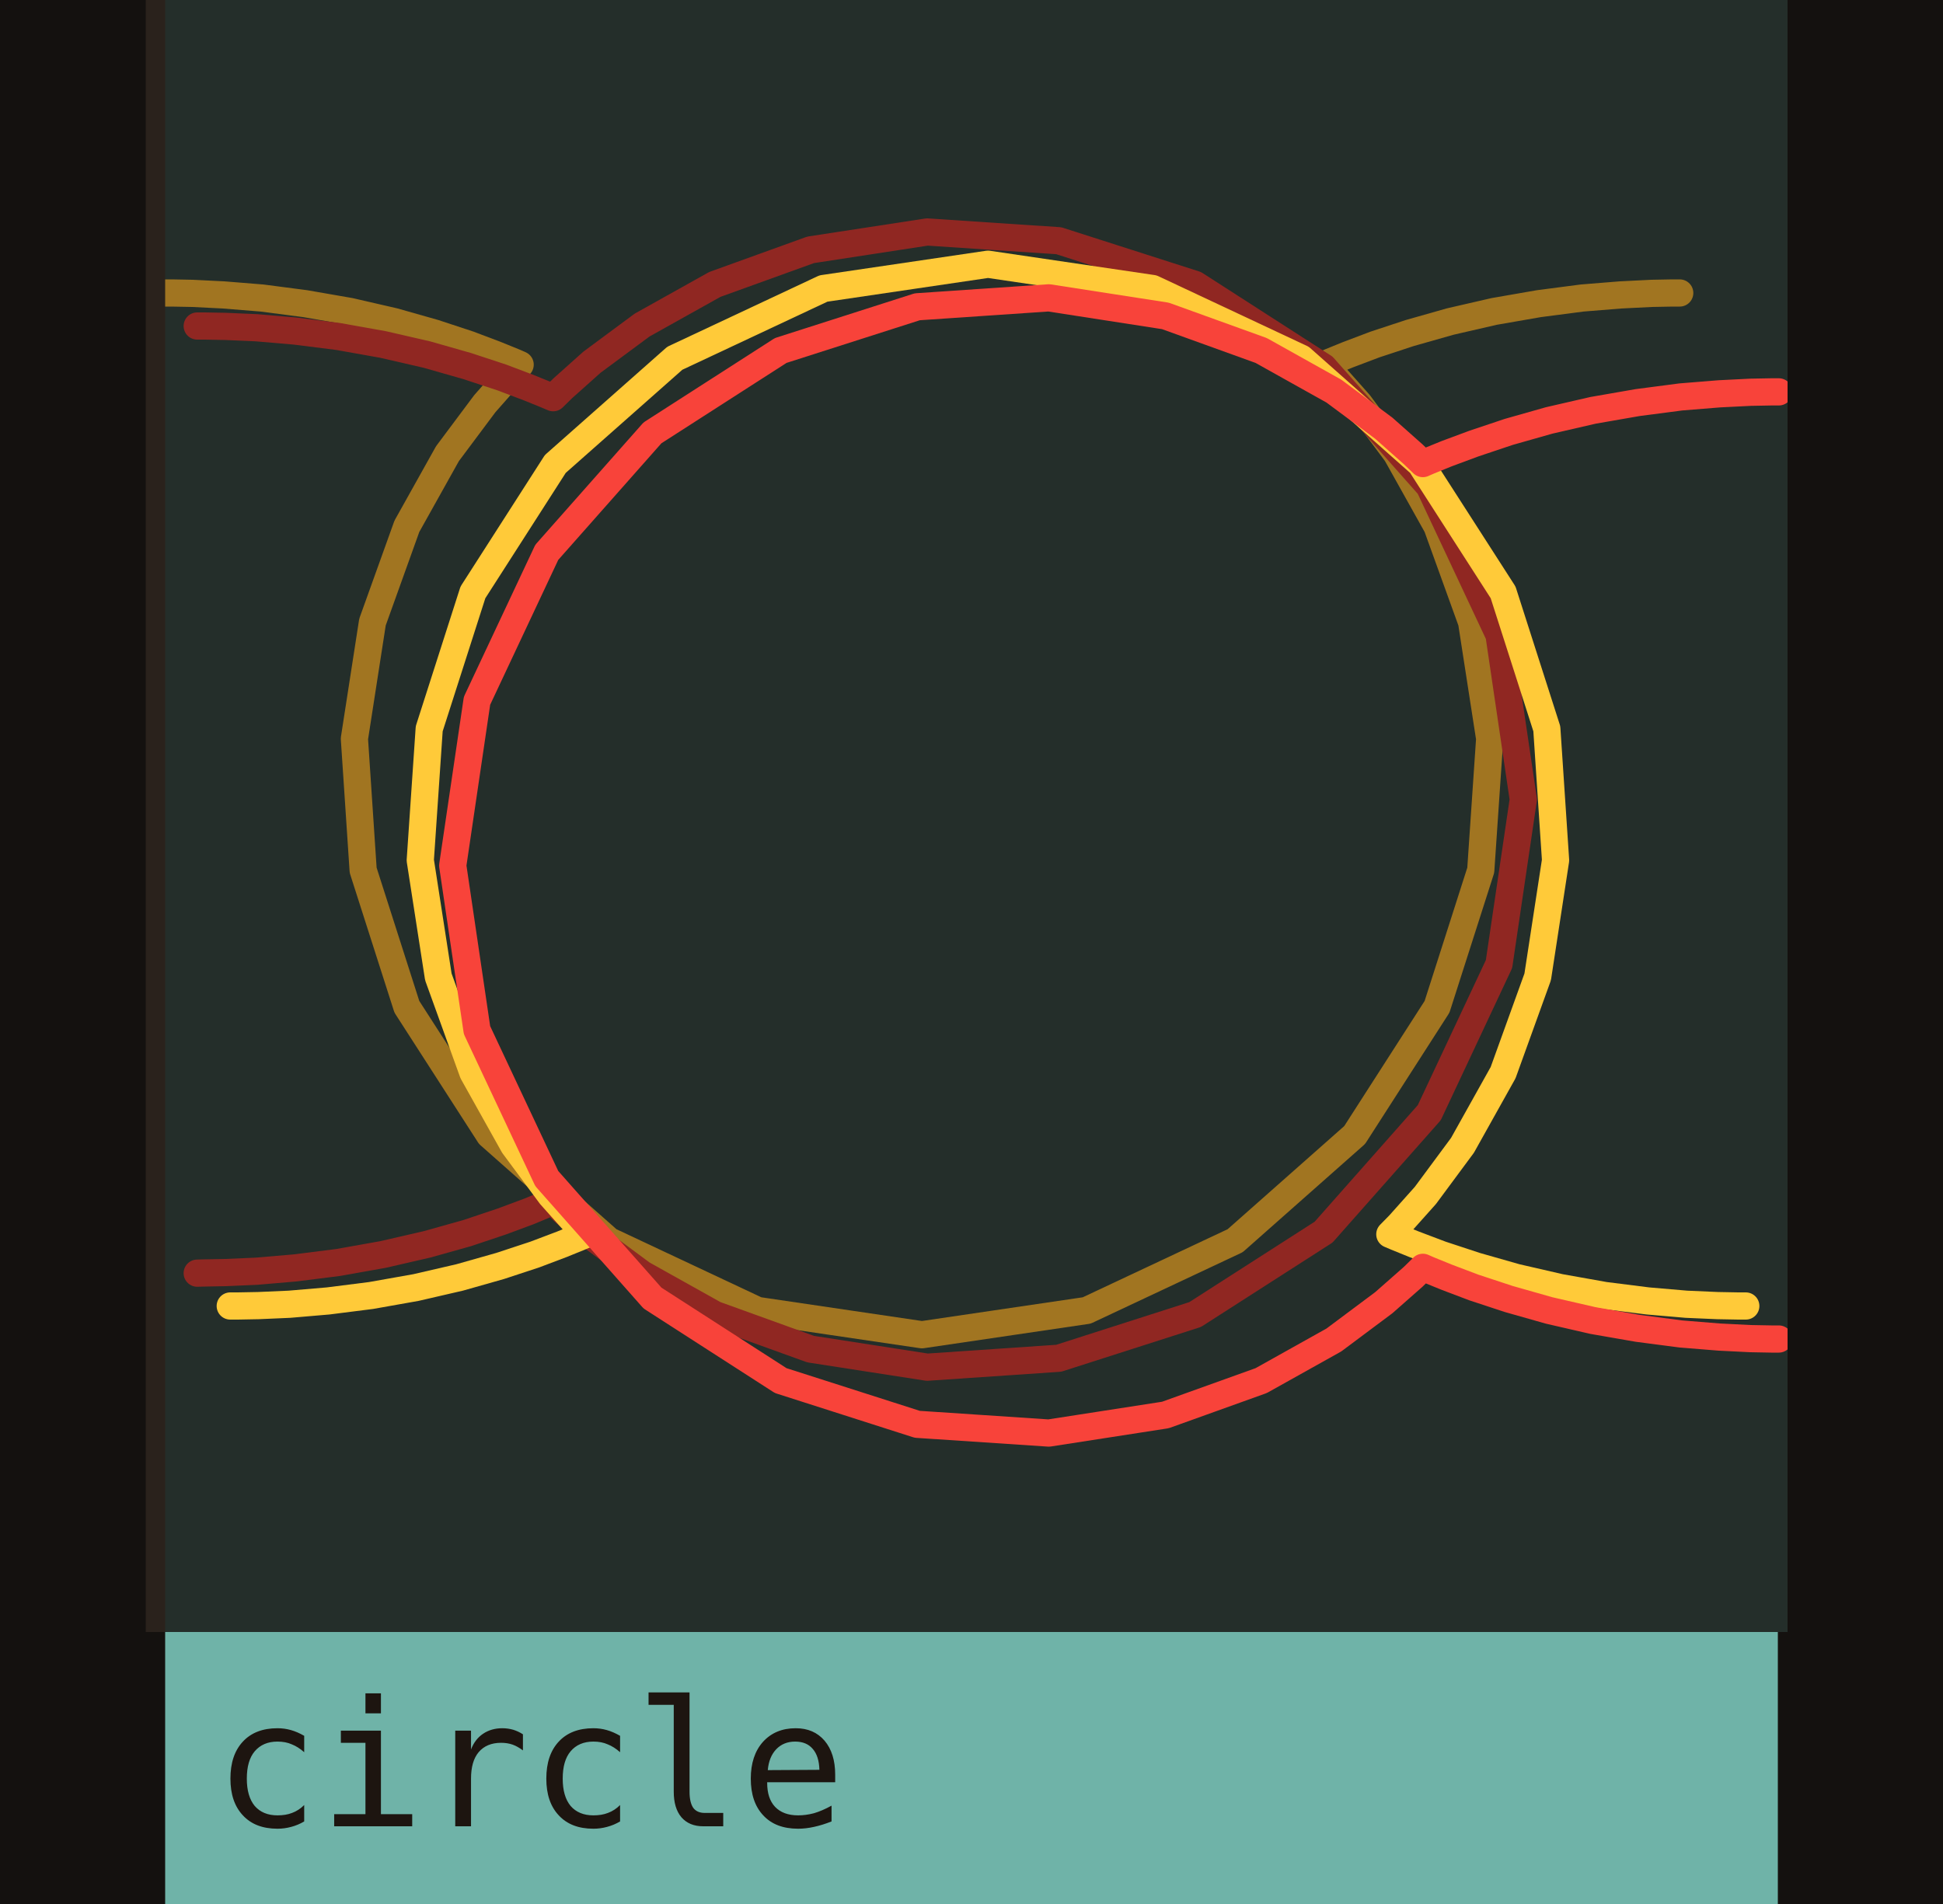
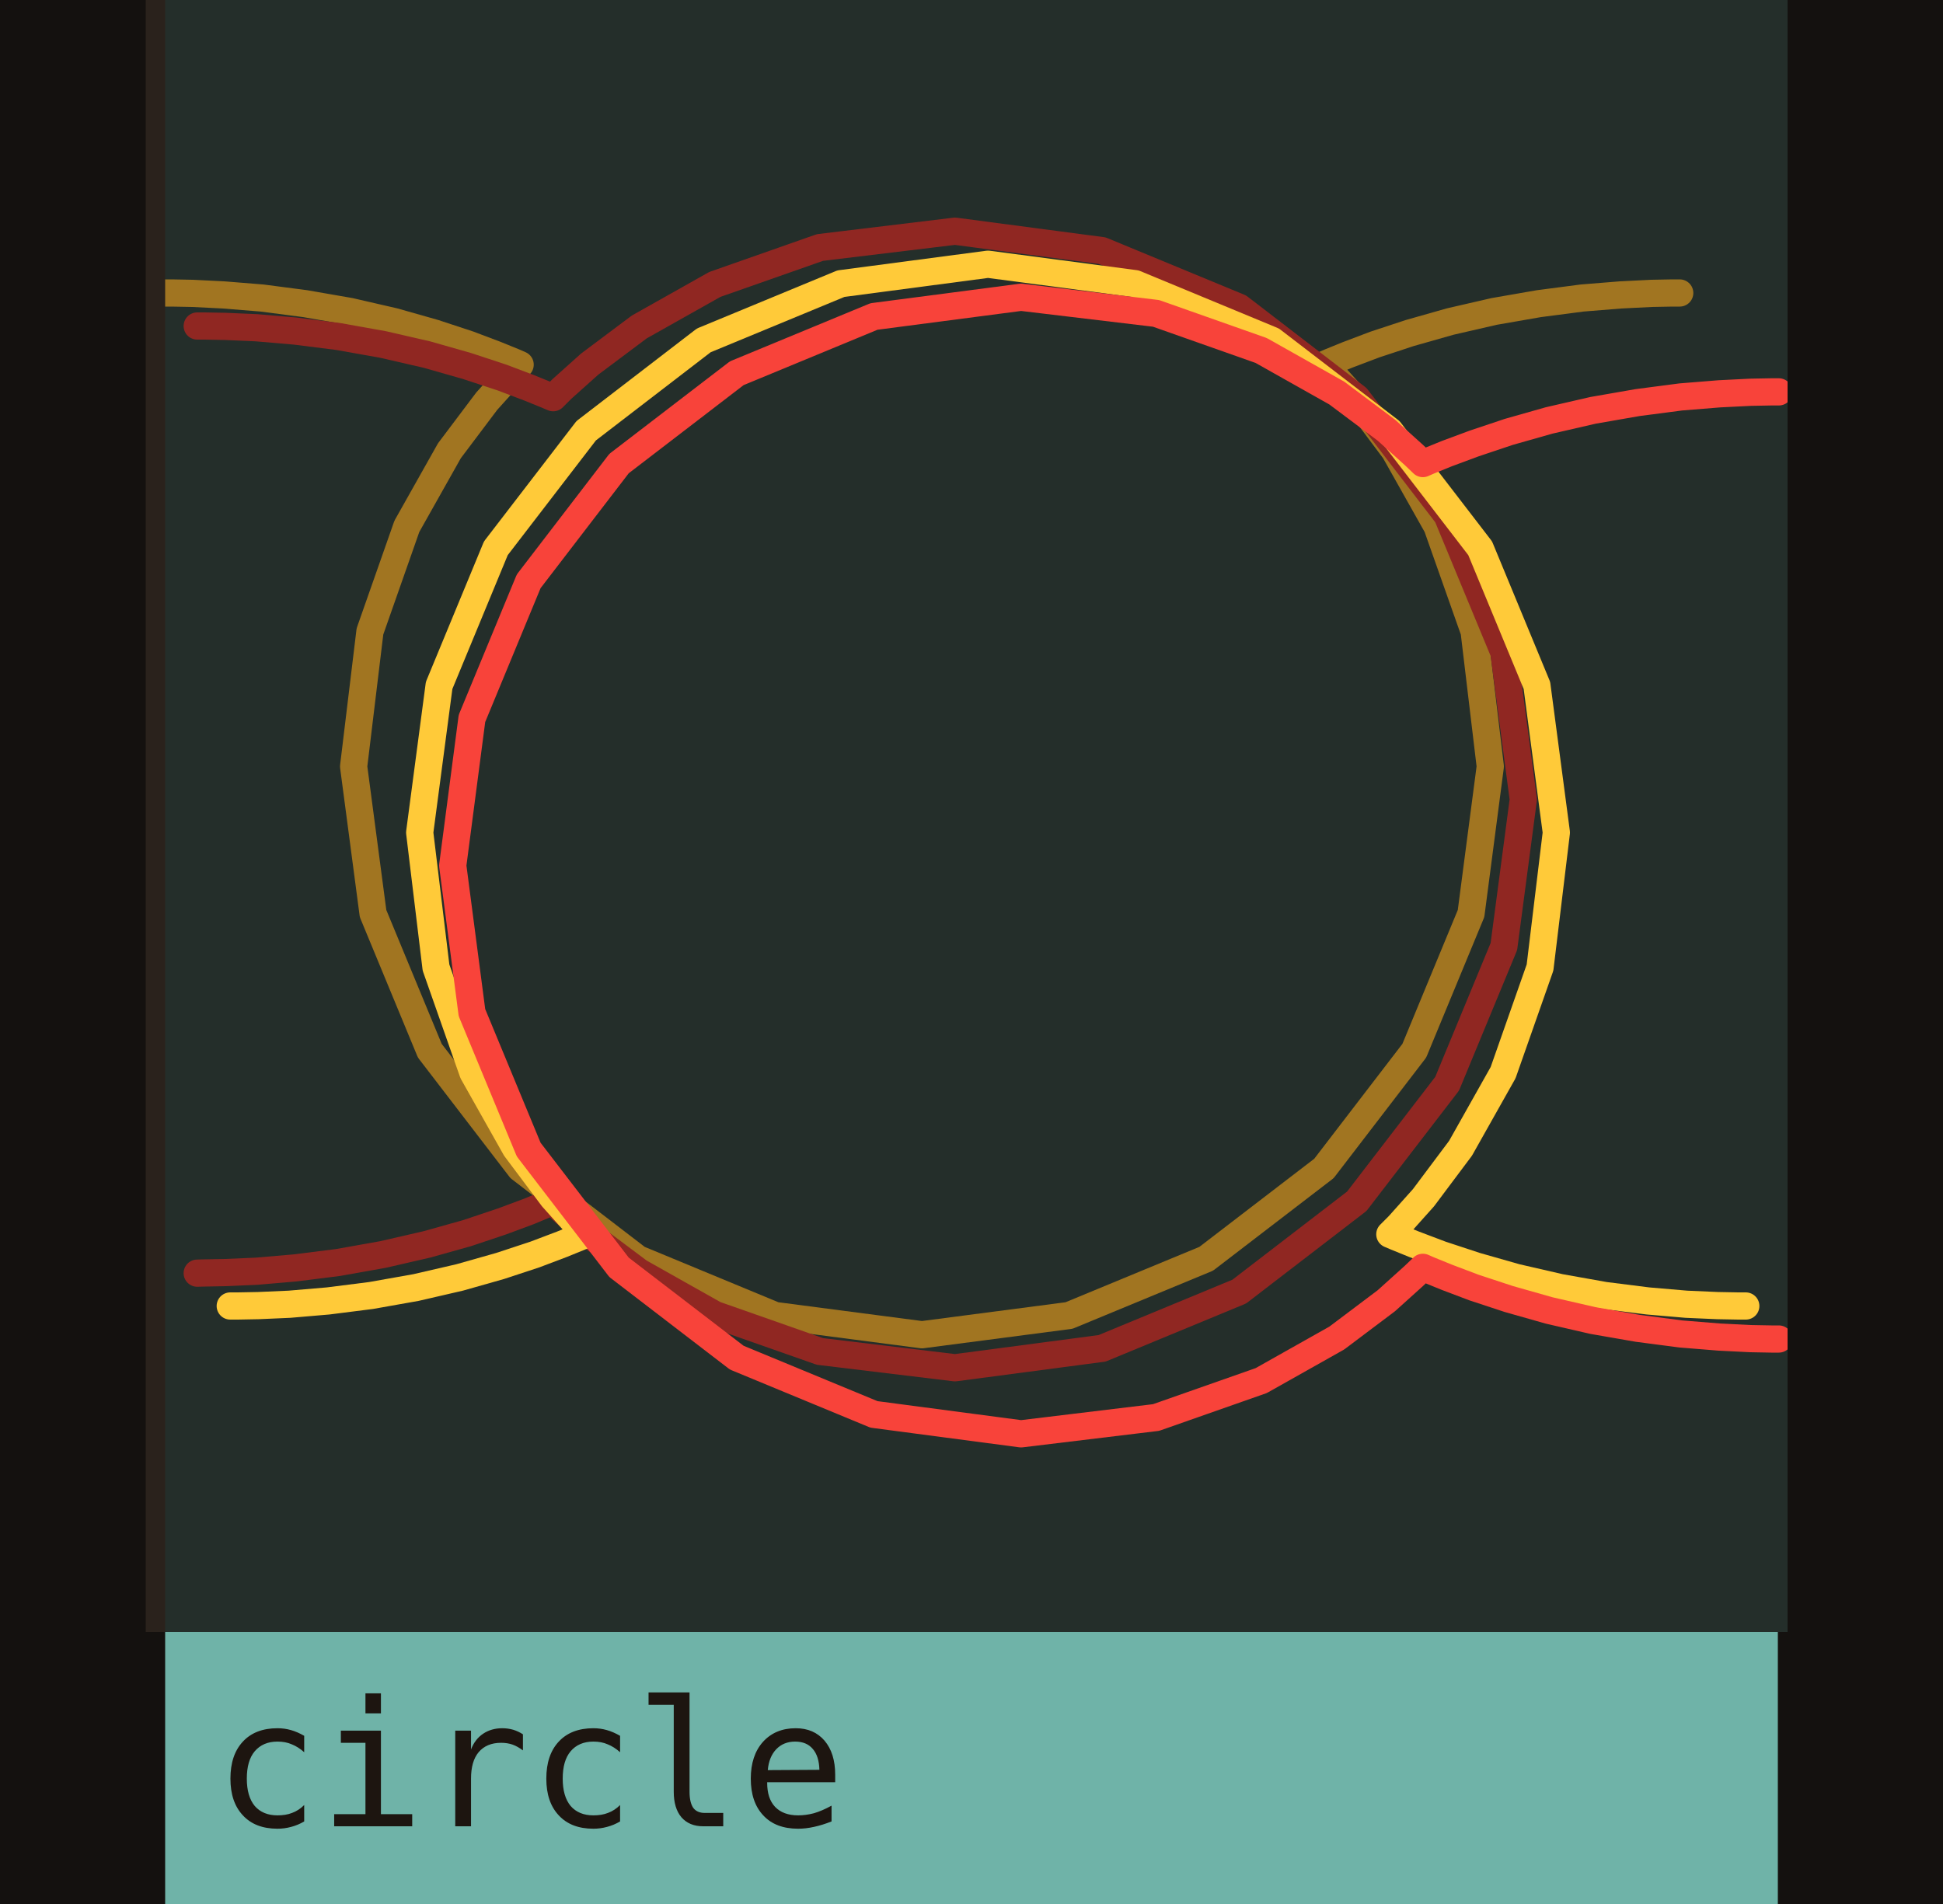
<svg xmlns="http://www.w3.org/2000/svg" viewBox="0 0 100 98" width="100" height="98" role="img">
  <rect width="100" height="98" fill="#14110f" />
  <svg x="8" y="0" width="84" height="84" viewBox="0 0 84 84">
    <rect width="84" height="84" fill="#6fb3a8" fill-opacity="0.18" />
-     <path d="M78.45 15.08L78.07 15.08L77 15.1L75.4 15.18L73.42 15.34L71.2 15.63L68.9 16.03L66.64 16.55L64.56 17.14L62.77 17.73L61.37 18.26L60.46 18.63L60.14 18.77L60.62 19.27L61.96 20.78L63.87 23.35L65.96 27.09L67.74 32.02L68.67 38.02L68.21 44.79L65.96 51.82L61.72 58.42L55.57 63.86L47.93 67.45L39.45 68.7L30.98 67.45L23.34 63.86L17.19 58.42L12.94 51.82L10.69 44.79L10.24 38.02L11.17 32.02L12.94 27.09L15.03 23.35L16.95 20.78L18.28 19.27L18.77 18.77L18.45 18.63L17.54 18.26L16.14 17.73L14.35 17.14L12.27 16.55L10.01 16.03L7.71 15.63L5.49 15.34L3.51 15.18L1.91 15.1L0.84 15.08L0.45 15.08" fill="none" stroke="#a17521" stroke-width="1.4" stroke-linecap="round" stroke-linejoin="round" />
-     <path d="M2.15 16.78L2.54 16.78L3.61 16.8L5.21 16.87L7.19 17.04L9.41 17.32L11.71 17.73L13.97 18.25L16.04 18.84L17.83 19.43L19.23 19.96L20.14 20.33L20.47 20.47L20.97 19.98L22.47 18.64L25.05 16.73L28.79 14.64L33.72 12.86L39.72 11.94L46.49 12.39L53.51 14.64L60.12 18.89L65.56 25.03L69.15 32.68L70.4 41.15L69.15 49.62L65.56 57.27L60.12 63.42L53.51 67.66L46.49 69.91L39.72 70.37L33.72 69.44L28.79 67.66L25.05 65.57L22.47 63.66L20.97 62.32L20.47 61.83L20.14 61.97L19.23 62.35L17.83 62.87L16.04 63.47L13.97 64.05L11.71 64.57L9.41 64.98L7.19 65.26L5.21 65.43L3.61 65.5L2.54 65.52L2.15 65.53" fill="none" stroke="#902722" stroke-width="1.4" stroke-linecap="round" stroke-linejoin="round" />
-     <path d="M3.85 67.22L4.24 67.22L5.3 67.2L6.9 67.13L8.89 66.96L11.1 66.68L13.41 66.27L15.66 65.75L17.74 65.16L19.53 64.57L20.93 64.04L21.84 63.67L22.17 63.53L21.68 63.03L20.34 61.53L18.43 58.95L16.34 55.21L14.56 50.28L13.63 44.28L14.09 37.51L16.34 30.49L20.58 23.88L26.73 18.44L34.38 14.85L42.85 13.6L51.32 14.85L58.97 18.44L65.11 23.88L69.36 30.49L71.61 37.51L72.06 44.28L71.14 50.28L69.36 55.21L67.27 58.95L65.36 61.53L64.02 63.03L63.53 63.53L63.86 63.67L64.77 64.04L66.17 64.57L67.96 65.16L70.03 65.75L72.29 66.27L74.59 66.68L76.81 66.96L78.79 67.13L80.39 67.2L81.46 67.22L81.85 67.22" fill="none" stroke="#ffca39" stroke-width="1.4" stroke-linecap="round" stroke-linejoin="round" />
-     <path d="M83.55 68.92L83.16 68.92L82.09 68.9L80.49 68.82L78.51 68.66L76.29 68.37L73.99 67.97L71.73 67.45L69.65 66.86L67.86 66.27L66.46 65.74L65.55 65.37L65.23 65.23L64.73 65.72L63.22 67.05L60.65 68.97L56.91 71.06L51.98 72.83L45.98 73.76L39.21 73.31L32.18 71.06L25.58 66.81L20.14 60.66L16.55 53.02L15.3 44.55L16.55 36.07L20.14 28.43L25.58 22.28L32.18 18.04L39.21 15.79L45.98 15.33L51.98 16.26L56.91 18.04L60.65 20.13L63.22 22.04L64.73 23.38L65.23 23.86L65.55 23.72L66.46 23.35L67.86 22.83L69.65 22.23L71.73 21.64L73.99 21.12L76.29 20.72L78.51 20.43L80.49 20.27L82.09 20.19L83.16 20.17L83.55 20.17" fill="none" stroke="#f8433a" stroke-width="1.4" stroke-linecap="round" stroke-linejoin="round" />
+     <path d="M78.45 15.08L78.07 15.08L77 15.1L75.4 15.18L73.42 15.34L71.2 15.63L68.9 16.03L66.64 16.55L64.56 17.14L62.77 17.73L61.37 18.26L60.46 18.63L60.14 18.77L60.58 19.23L61.86 20.65L63.77 23.2L65.96 27.09L67.87 32.5L68.7 39.45L67.71 47.02L64.79 54.08L60.14 60.14L54.08 64.79L47.02 67.71L39.45 68.7L31.88 67.71L24.83 64.79L18.77 60.14L14.12 54.08L11.2 47.02L10.2 39.45L11.04 32.5L12.94 27.09L15.13 23.2L17.05 20.65L18.33 19.23L18.77 18.77L18.45 18.63L17.54 18.26L16.14 17.73L14.35 17.14L12.27 16.55L10.01 16.03L7.71 15.63L5.49 15.34L3.51 15.18L1.91 15.1L0.84 15.08L0.45 15.08" fill="none" stroke="#a17521" stroke-width="1.4" stroke-linecap="round" stroke-linejoin="round" />
+     <path d="M2.15 16.78L2.54 16.78L3.61 16.8L5.21 16.87L7.19 17.04L9.41 17.32L11.71 17.73L13.97 18.25L16.04 18.84L17.83 19.43L19.23 19.96L20.14 20.33L20.47 20.47L20.92 20.02L22.35 18.74L24.9 16.83L28.79 14.64L34.2 12.74L41.15 11.9L48.72 12.9L55.78 15.82L61.83 20.47L66.48 26.53L69.4 33.58L70.4 41.15L69.4 48.72L66.48 55.78L61.83 61.83L55.78 66.48L48.72 69.4L41.15 70.4L34.2 69.56L28.79 67.66L24.9 65.47L22.35 63.56L20.92 62.28L20.47 61.83L20.14 61.97L19.23 62.35L17.83 62.87L16.04 63.47L13.97 64.05L11.71 64.57L9.41 64.98L7.19 65.26L5.21 65.43L3.61 65.5L2.54 65.52L2.15 65.53" fill="none" stroke="#902722" stroke-width="1.4" stroke-linecap="round" stroke-linejoin="round" />
+     <path d="M3.85 67.22L4.24 67.22L5.3 67.2L6.9 67.13L8.89 66.96L11.1 66.68L13.41 66.27L15.66 65.75L17.74 65.16L19.53 64.57L20.93 64.04L21.84 63.67L22.17 63.53L21.72 63.08L20.44 61.65L18.53 59.1L16.34 55.21L14.44 49.8L13.6 42.85L14.6 35.28L17.52 28.22L22.17 22.17L28.22 17.52L35.28 14.6L42.85 13.6L50.42 14.6L57.47 17.52L63.53 22.17L68.18 28.22L71.1 35.28L72.1 42.85L71.26 49.8L69.36 55.21L67.17 59.1L65.26 61.65L63.98 63.08L63.53 63.53L63.86 63.67L64.77 64.04L66.17 64.57L67.96 65.16L70.03 65.75L72.29 66.27L74.59 66.68L76.81 66.96L78.79 67.13L80.39 67.2L81.46 67.22L81.85 67.22" fill="none" stroke="#ffca39" stroke-width="1.4" stroke-linecap="round" stroke-linejoin="round" />
+     <path d="M83.55 68.92L83.16 68.92L82.09 68.9L80.49 68.82L78.51 68.66L76.29 68.37L73.99 67.97L71.73 67.45L69.65 66.86L67.86 66.27L66.46 65.74L65.55 65.37L65.23 65.23L64.77 65.67L63.35 66.95L60.8 68.87L56.91 71.06L51.5 72.96L44.55 73.8L36.98 72.8L29.92 69.88L23.86 65.23L19.21 59.17L16.29 52.12L15.3 44.55L16.29 36.98L19.21 29.92L23.86 23.86L29.92 19.21L36.98 16.29L44.55 15.3L51.5 16.13L56.91 18.04L60.8 20.23L63.35 22.14L64.77 23.42L65.23 23.86L65.55 23.72L66.46 23.35L67.86 22.83L69.65 22.23L71.73 21.64L73.99 21.12L76.29 20.72L78.51 20.43L80.49 20.27L82.09 20.19L83.16 20.17L83.55 20.17" fill="none" stroke="#f8433a" stroke-width="1.4" stroke-linecap="round" stroke-linejoin="round" />
  </svg>
  <path d="M8 0L8 84" stroke="#2a221c" stroke-width="1" fill="none" />
  <svg x="8" y="84" width="84" height="14" viewBox="0 0 84 14">
    <rect x="0.5" width="83" height="14" fill="#6fb3a8" />
    <text x="3" y="10" fill="#1d1510" font-size="9" font-family="ui-monospace, Menlo, monospace">circle</text>
  </svg>
</svg>
